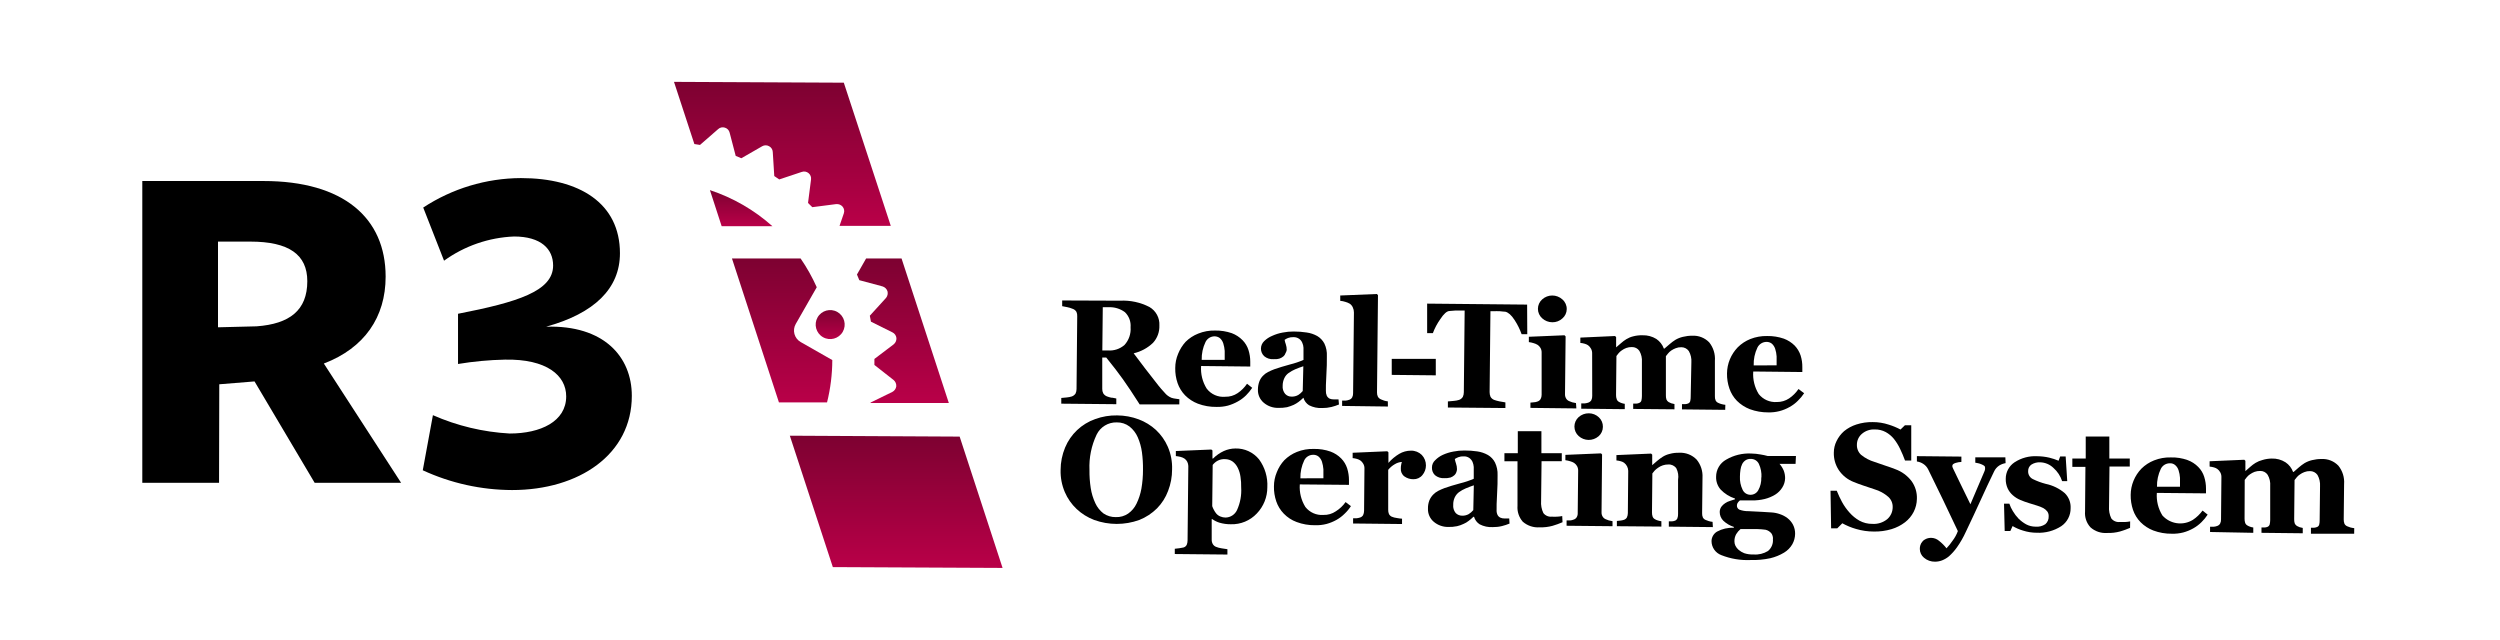
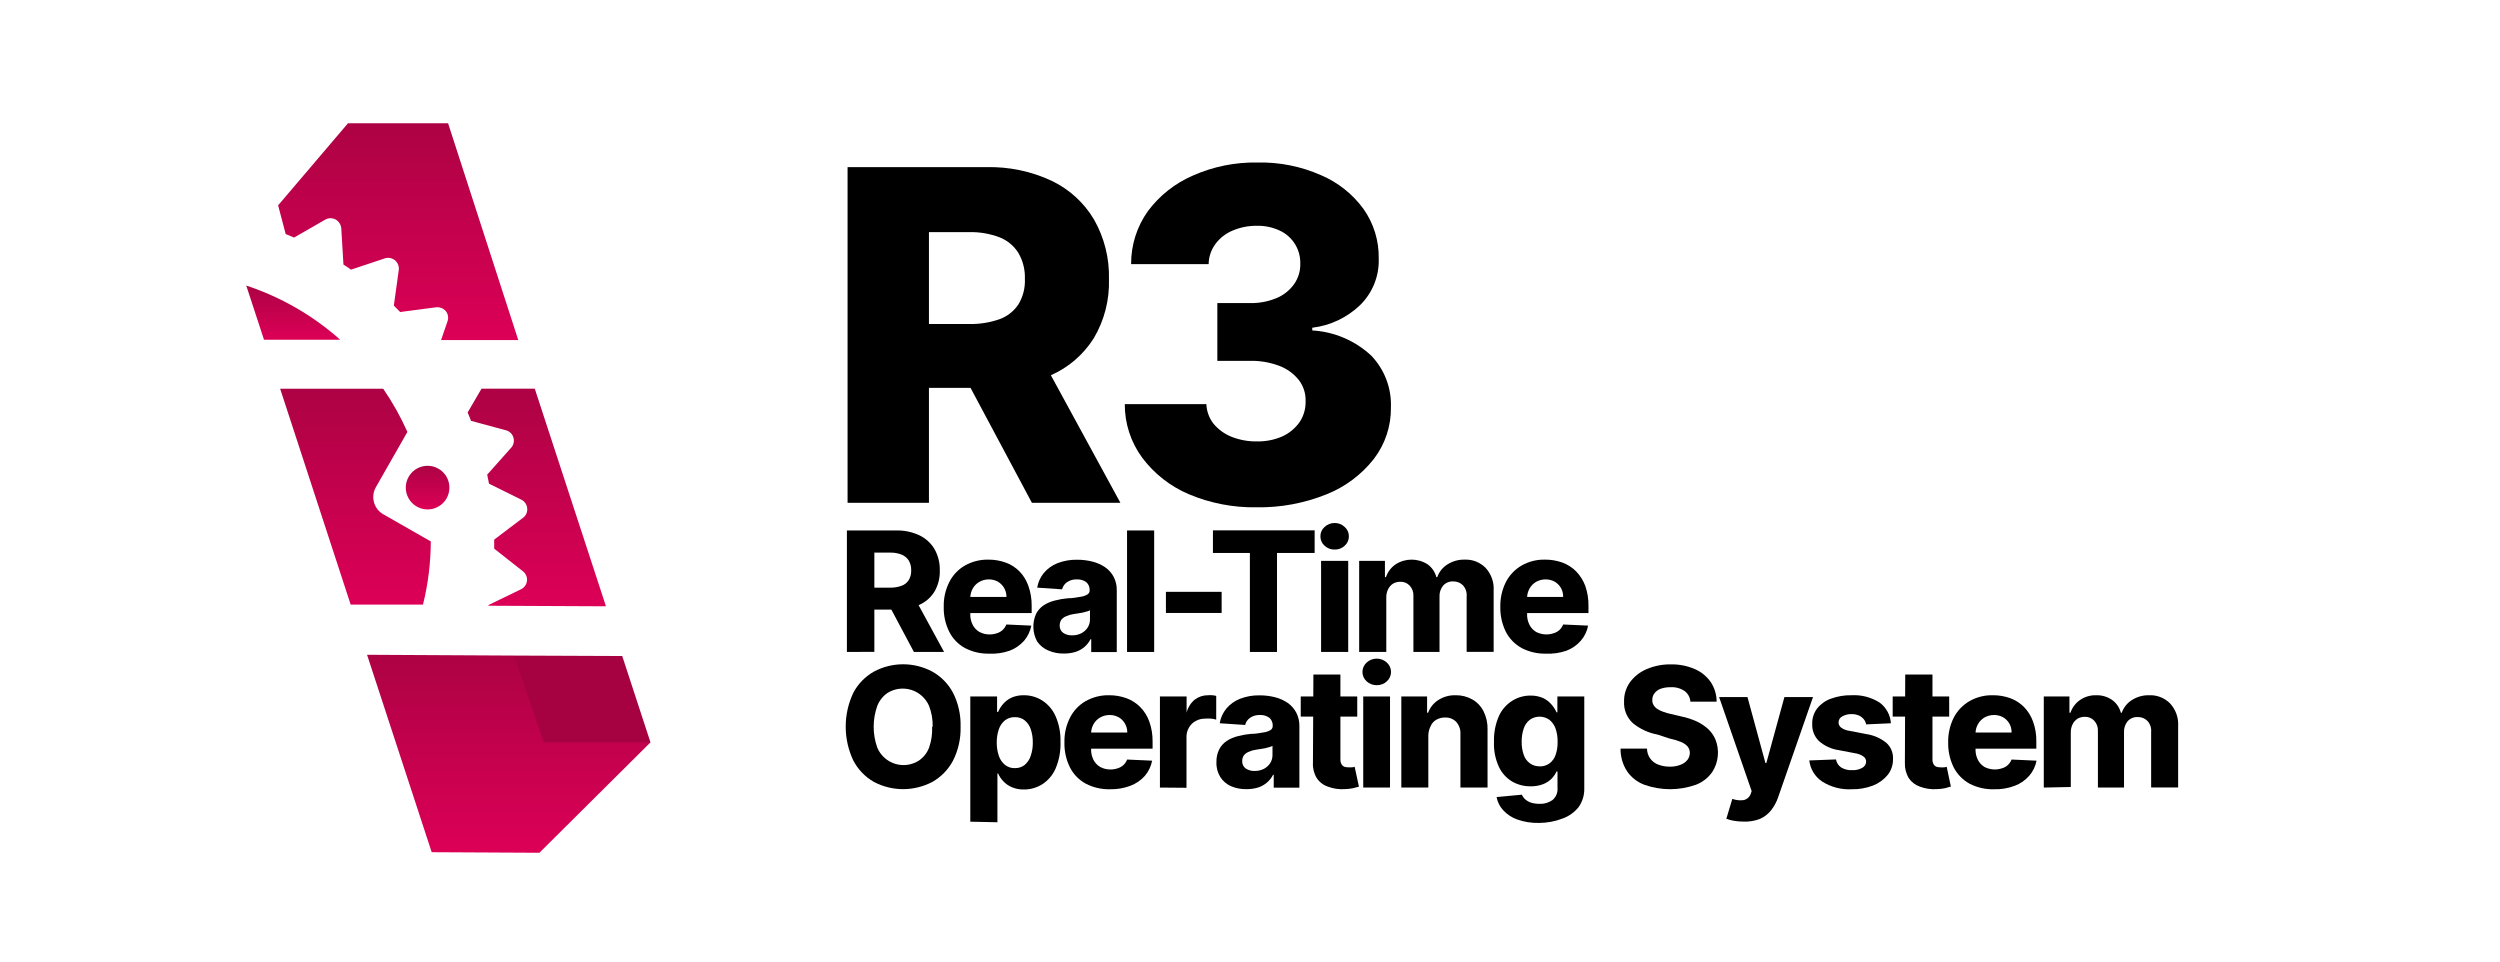
- <svg xmlns="http://www.w3.org/2000/svg" xmlns:xlink="http://www.w3.org/1999/xlink" viewBox="0 0 332.57 85.05">
+ <svg xmlns="http://www.w3.org/2000/svg" xmlns:xlink="http://www.w3.org/1999/xlink" viewBox="0 0 221.22 85.05">
  <defs>
-     <linearGradient id="a" x1="104.08" y1="30.09" x2="104.08" y2="10.86" gradientUnits="userSpaceOnUse">
-       <stop offset="0" stop-color="#b90048" />
-       <stop offset="1" stop-color="#7d0131" />
+     <linearGradient id="a" x1="13.47" y1="19.15" x2="13.47" gradientUnits="userSpaceOnUse">
+       <stop offset="0" stop-color="#dc0056" />
+       <stop offset="1" stop-color="#ad0244" />
    </linearGradient>
-     <linearGradient id="b" x1="98.54" y1="30.09" x2="98.54" y2="25.29" xlink:href="#a" />
-     <linearGradient id="c" x1="120.09" y1="53.64" x2="120.09" y2="34.41" xlink:href="#a" />
-     <linearGradient id="d" x1="104.04" y1="53.56" x2="104.04" y2="34.41" xlink:href="#a" />
-     <linearGradient id="e" x1="110.43" y1="45.11" x2="110.43" y2="41.25" xlink:href="#a" />
-     <linearGradient id="f" x1="119.22" y1="75.55" x2="119.22" y2="57.96" xlink:href="#a" />
+     <linearGradient id="b" x1="4.16" y1="19.15" x2="4.16" y2="14.36" xlink:href="#a" />
+     <linearGradient id="c" x1="25.7" y1="42.7" x2="25.7" y2="23.48" xlink:href="#a" />
+     <linearGradient id="d" x1="9.66" y1="42.62" x2="9.66" y2="23.48" xlink:href="#a" />
+     <linearGradient id="e" x1="16.05" y1="34.18" x2="16.05" y2="30.31" xlink:href="#a" />
+     <linearGradient id="f" x1="23.23" y1="64.55" x2="23.23" y2="47.03" xlink:href="#a" />
+     <symbol id="g" viewBox="0 0 35.77 64.55">
+       <path d="M2.82,7.26,3.49,9.8l.74.31L7,8.52a.94.94,0,0,1,.92,0,1,1,0,0,1,.49.78l.19,3.2c.22.14.45.29.67.45l3-1a.95.95,0,0,1,1.23,1l-.44,3.18.56.57,3.19-.42a1,1,0,0,1,.85.34.94.94,0,0,1,.15.9l-.57,1.66h6.83L17.86,0,9,0Z" style="fill:url(#a)" />
+       <path d="M1.57,19.15H8.31A23.65,23.65,0,0,0,0,14.36Z" style="fill:url(#b)" />
+       <path d="M19.59,25.59c.1.25.21.49.3.74l3.1.84a.91.91,0,0,1,.65.64.93.93,0,0,1-.19.89l-2.13,2.39c.06.27.11.53.16.8l2.87,1.42a.93.93,0,0,1,.51.75.91.91,0,0,1-.36.84l-2.56,1.94v.8l2.54,2a.94.94,0,0,1-.16,1.59l-2.89,1.4v.06l10.4.05L25.53,23.48H20.82Z" style="fill:url(#c)" />
+       <path d="M9.24,42.59l6.4,0A23.53,23.53,0,0,0,16.33,37l-4.2-2.4a1.76,1.76,0,0,1-.66-2.4l2.79-4.89a23.8,23.8,0,0,0-2.14-3.82H3Z" style="fill:url(#d)" />
+       <path d="M17,30.56a1.93,1.93,0,1,0,.72,2.64A1.93,1.93,0,0,0,17,30.56Z" style="fill:url(#e)" />
+       <polygon points="25.94 64.55 16.41 64.5 10.69 47.03 23.7 47.1 24.79 47.83 26.93 54.12 34.66 54.08 35.77 54.78 25.94 64.55" style="fill:url(#f)" />
+       <polygon points="35.77 54.78 26.32 54.78 23.7 47.1 33.27 47.14 35.77 54.78" style="fill:#a60241" />
+     </symbol>
  </defs>
-   <path d="M93.12,19.28l2.42-2.11a.9.9,0,0,1,.89-.19.91.91,0,0,1,.63.66l.81,3.1.75.31,2.78-1.6a.92.92,0,0,1,.91,0,.91.91,0,0,1,.49.77l.2,3.2.66.45,3-1a.92.92,0,0,1,.9.16.93.93,0,0,1,.33.85L107.49,27l.57.56,3.18-.41a1,1,0,0,1,.85.34.92.92,0,0,1,.16.9l-.57,1.66h6.82L112.25,11l-22.59-.11,2.71,8.27Z" style="fill:url(#a)" />
-   <path d="M96,30.09h6.75a23.61,23.61,0,0,0-8.31-4.8Z" style="fill:url(#b)" />
-   <path d="M114,36.52c.11.25.21.5.31.75l3.09.83a1,1,0,0,1,.66.64,1,1,0,0,1-.2.9L115.71,42l.15.79,2.87,1.43a.94.94,0,0,1,.52.75,1,1,0,0,1-.37.84l-2.56,1.94c0,.26,0,.53,0,.8l2.55,2a1,1,0,0,1,.36.85,1,1,0,0,1-.53.74l-2.89,1.41v.06l10.41,0-6.29-19.23h-4.71Z" style="fill:url(#c)" />
-   <path d="M103.62,53.53l6.4,0a23.58,23.58,0,0,0,.7-5.63l-4.21-2.4a1.76,1.76,0,0,1-.65-2.41l2.79-4.88a24,24,0,0,0-2.15-3.83H97.37Z" style="fill:url(#d)" />
-   <path d="M111.39,41.5a1.93,1.93,0,1,0,.72,2.64A1.93,1.93,0,0,0,111.39,41.5Z" style="fill:url(#e)" />
-   <polygon points="133.37 75.55 110.79 75.44 105.07 57.96 127.66 58.08 133.37 75.55" style="fill:url(#f)" />
-   <path d="M29.14,64.23H18.93V24.08H35.05C45.71,24.08,51.3,29,51.3,36.8c0,5.39-2.82,9.5-8.22,11.56L53.36,64.23H41.86l-8-13.49-4.69.38Zm5-20.82c4.37-.32,6.74-2.12,6.74-6,0-3.54-2.44-5.27-7.58-5.27H29V43.54Z" />
-   <path d="M84.05,52.66c0,7.78-7,12.53-15.93,12.53a28.57,28.57,0,0,1-11.88-2.63l1.35-7.33A29.37,29.37,0,0,0,67.8,57.67c4.11,0,7.52-1.6,7.52-4.94,0-2.77-2.57-5-8.16-4.89a43.82,43.82,0,0,0-6.23.58V41.74c7.9-1.54,12.65-3,12.65-6.42,0-2.19-1.6-3.86-5.2-3.86a17.09,17.09,0,0,0-9.31,3.22L56.3,27.61a23.88,23.88,0,0,1,13-3.92c7.78,0,13.17,3.34,13.17,10,0,4.69-3.4,8-9.83,9.77C80.33,43.22,84.05,47.46,84.05,52.66Z" />
-   <path d="M156.88,53.8l-5.27,0c-.89-1.4-1.64-2.52-2.23-3.35s-1.33-1.79-2.22-2.89h-.53l0,4.17a1.2,1.2,0,0,0,.13.59,1,1,0,0,0,.49.41,3.77,3.77,0,0,0,.57.17c.27,0,.49.09.68.11v.76l-7.32-.07v-.76l.74-.07a3.26,3.26,0,0,0,.66-.13,1,1,0,0,0,.5-.39,1.41,1.41,0,0,0,.13-.6l.09-9.68a1.26,1.26,0,0,0-.1-.58.92.92,0,0,0-.51-.41,3.62,3.62,0,0,0-.72-.22c-.28-.06-.5-.11-.67-.13v-.76L149,40a7.67,7.67,0,0,1,3.91.84,2.67,2.67,0,0,1,1.32,2.46,3.23,3.23,0,0,1-.85,2.31A5.54,5.54,0,0,1,150.81,47c.43.57.93,1.24,1.51,2l1.8,2.31q.3.38.81.93a2.24,2.24,0,0,0,.91.68,2.82,2.82,0,0,0,.56.12l.49.07ZM150.4,43.53a2.51,2.51,0,0,0-.75-2,3.37,3.37,0,0,0-2.19-.66h-.76l-.06,5.75h.74a3,3,0,0,0,2.21-.73A3.14,3.14,0,0,0,150.4,43.53Z" />
-   <path d="M166.58,51.59a6.5,6.5,0,0,1-.82,1,4.93,4.93,0,0,1-1.1.82,6,6,0,0,1-1.32.55,5.44,5.44,0,0,1-1.52.17,6.74,6.74,0,0,1-2.47-.43,4.83,4.83,0,0,1-1.7-1.11,4.41,4.41,0,0,1-1-1.63,5.8,5.8,0,0,1-.31-2,4.87,4.87,0,0,1,.38-1.89,5.32,5.32,0,0,1,1-1.6,4.94,4.94,0,0,1,1.67-1.09,5.61,5.61,0,0,1,2.25-.41,6.53,6.53,0,0,1,2.22.35,4,4,0,0,1,1.43.93,3.25,3.25,0,0,1,.79,1.31,5.1,5.1,0,0,1,.24,1.57v.63l-6.54-.07a5,5,0,0,0,.74,3A2.78,2.78,0,0,0,163,52.78a2.82,2.82,0,0,0,1.64-.48,4.65,4.65,0,0,0,1.25-1.25Zm-3.66-3.72c0-.38,0-.78,0-1.19a4.35,4.35,0,0,0-.19-1,1.57,1.57,0,0,0-.45-.7,1.2,1.2,0,0,0-.72-.24,1.35,1.35,0,0,0-1.19.75,5.17,5.17,0,0,0-.51,2.38Z" />
-   <path d="M178.12,53.81a7.32,7.32,0,0,1-1,.33,4.94,4.94,0,0,1-1.23.14,3.43,3.43,0,0,1-1.75-.37,1.77,1.77,0,0,1-.75-1h0a7.56,7.56,0,0,1-.65.56,3.86,3.86,0,0,1-.65.39,6.22,6.22,0,0,1-.88.31,5.31,5.31,0,0,1-1.18.09,2.88,2.88,0,0,1-1.91-.68,2.17,2.17,0,0,1-.78-1.77,3.06,3.06,0,0,1,.19-1.07A2.18,2.18,0,0,1,168,50a2.48,2.48,0,0,1,.68-.51,8.42,8.42,0,0,1,.84-.37c.58-.2,1.28-.42,2.1-.64a11.14,11.14,0,0,0,1.78-.6V46.9a5.43,5.43,0,0,0,0-.64,1.78,1.78,0,0,0-.16-.66,1.2,1.2,0,0,0-.42-.53,1.25,1.25,0,0,0-.76-.22,1.86,1.86,0,0,0-.71.11,1.94,1.94,0,0,0-.46.25,3.15,3.15,0,0,0,.16.59,2.31,2.31,0,0,1,.12.76A1.22,1.22,0,0,1,171,47a.85.85,0,0,1-.25.39,1.63,1.63,0,0,1-.51.3,2.34,2.34,0,0,1-.85.09,1.71,1.71,0,0,1-1.22-.4,1.38,1.38,0,0,1,0-2,3.32,3.32,0,0,1,1.06-.7,5.76,5.76,0,0,1,1.4-.44,7.14,7.14,0,0,1,1.47-.14,11.26,11.26,0,0,1,1.72.13,4,4,0,0,1,1.41.47,2.52,2.52,0,0,1,.95,1,3.45,3.45,0,0,1,.33,1.68c0,.73,0,1.59-.07,2.59s-.06,1.66-.06,2a1.56,1.56,0,0,0,.12.68.89.89,0,0,0,.4.39,1.47,1.47,0,0,0,.52.09l.64,0Zm-4.74-5.09c-.37.12-.73.26-1.09.41a4.57,4.57,0,0,0-.87.49,1.74,1.74,0,0,0-.57.69,2.33,2.33,0,0,0-.22,1,1.49,1.49,0,0,0,.34,1.1,1.12,1.12,0,0,0,.84.35,1.66,1.66,0,0,0,.88-.21,2.38,2.38,0,0,0,.61-.53Z" />
-   <path d="M184.63,54.08,178.54,54v-.71l.49,0a1.81,1.81,0,0,0,.43-.1.69.69,0,0,0,.42-.33,1.15,1.15,0,0,0,.12-.57l.11-10.72a1.57,1.57,0,0,0-.15-.68,1.18,1.18,0,0,0-.39-.48,2.25,2.25,0,0,0-.59-.25,2.91,2.91,0,0,0-.69-.14v-.71l4.88-.2.14.16-.13,12.93a1.22,1.22,0,0,0,.12.58.89.89,0,0,0,.41.35l.41.16a2.21,2.21,0,0,0,.5.1Z" />
-   <path d="M191,49.93l-5.86-.06,0-2.13,5.86,0Z" />
-   <path d="M203.17,44.46h-.75a9,9,0,0,0-.94-1.89c-.44-.68-.84-1-1.21-1.1-.21,0-.46-.05-.76-.07s-.57,0-.79,0h-.45l-.11,10.76a1.52,1.52,0,0,0,.12.62.94.94,0,0,0,.49.42,5.07,5.07,0,0,0,.69.19l.8.14v.75l-7.65-.07V53.4l.79-.07a3.09,3.09,0,0,0,.69-.13.94.94,0,0,0,.51-.41,1.46,1.46,0,0,0,.13-.62l.11-10.86h-.46c-.21,0-.48,0-.78,0l-.76.06c-.37,0-.79.4-1.23,1.07a8.11,8.11,0,0,0-1,1.88h-.76l0-3.93,13.3.13Z" />
-   <path d="M209.7,54.33l-6.11-.07v-.7l.5-.05a1.3,1.3,0,0,0,.42-.09.74.74,0,0,0,.43-.33,1.14,1.14,0,0,0,.14-.57l0-5.63a1.16,1.16,0,0,0-.15-.6,1.25,1.25,0,0,0-.38-.41,1.93,1.93,0,0,0-.53-.23,3.37,3.37,0,0,0-.64-.14V44.8l4.74-.2.15.15-.08,7.67a1.06,1.06,0,0,0,.14.58.85.85,0,0,0,.41.36,4.09,4.09,0,0,0,.42.16,3.86,3.86,0,0,0,.49.1Zm-1.28-13.21a1.64,1.64,0,0,1-.58,1.24,1.91,1.91,0,0,1-1.34.51,2,2,0,0,1-1.35-.53,1.68,1.68,0,0,1,0-2.51,2,2,0,0,1,2.69,0A1.67,1.67,0,0,1,208.42,41.12Z" />
-   <path d="M229.5,54.52l-5.75-.06v-.7l.44,0a1.07,1.07,0,0,0,.39-.09.46.46,0,0,0,.27-.32,2.38,2.38,0,0,0,.06-.59L225,48.2a2.64,2.64,0,0,0-.34-1.5,1.21,1.21,0,0,0-1-.51,1.88,1.88,0,0,0-.74.13,2.83,2.83,0,0,0-.6.31,2,2,0,0,0-.44.41l-.27.34,0,5.2a1.74,1.74,0,0,0,.07.56.73.73,0,0,0,.3.35l.35.16a2.58,2.58,0,0,0,.42.1v.7l-5.49-.05v-.71l.44,0a1,1,0,0,0,.38-.1.47.47,0,0,0,.27-.3,2.73,2.73,0,0,0,.07-.6l0-4.52a2.6,2.6,0,0,0-.34-1.5,1.16,1.16,0,0,0-1-.5,2,2,0,0,0-.74.12,2.46,2.46,0,0,0-.6.32,1.94,1.94,0,0,0-.44.4c-.11.13-.19.25-.27.35l-.05,5.19a1.49,1.49,0,0,0,.09.56.61.61,0,0,0,.3.35,1.61,1.61,0,0,0,.35.16,1.84,1.84,0,0,0,.42.1v.71l-5.79-.06v-.71l.49,0a2.2,2.2,0,0,0,.42-.09.79.79,0,0,0,.43-.33,1.22,1.22,0,0,0,.12-.58L211.8,47a1.22,1.22,0,0,0-.15-.61,1.38,1.38,0,0,0-.39-.46,1.63,1.63,0,0,0-.44-.2,2.58,2.58,0,0,0-.59-.11v-.71l4.62-.21.14.15v1.36h0l.65-.56a4.82,4.82,0,0,1,.71-.53,3.15,3.15,0,0,1,.92-.38,4.42,4.42,0,0,1,1.23-.14,3.29,3.29,0,0,1,1.84.49,2.65,2.65,0,0,1,1,1.28h.08l.7-.6a6,6,0,0,1,.75-.56,3.6,3.6,0,0,1,1-.4,5.06,5.06,0,0,1,1.26-.15,2.93,2.93,0,0,1,2.24.88,3.51,3.51,0,0,1,.76,2.46l0,4.7a1.23,1.23,0,0,0,.1.58.7.7,0,0,0,.38.33,2,2,0,0,0,.38.14,2.5,2.5,0,0,0,.53.1Z" />
-   <path d="M240,52.31a5.77,5.77,0,0,1-.83,1,4.75,4.75,0,0,1-1.1.83,5.42,5.42,0,0,1-2.84.72,6.94,6.94,0,0,1-2.46-.43,5,5,0,0,1-1.71-1.11,4.34,4.34,0,0,1-1-1.63,5.84,5.84,0,0,1-.32-2,5.06,5.06,0,0,1,.38-1.89,5.16,5.16,0,0,1,1.05-1.6,5,5,0,0,1,1.67-1.1,5.77,5.77,0,0,1,2.24-.4,6.49,6.49,0,0,1,2.22.35,4.05,4.05,0,0,1,1.44.92,3.51,3.51,0,0,1,.79,1.31,4.92,4.92,0,0,1,.23,1.58v.63l-6.53-.07a5,5,0,0,0,.73,3,2.83,2.83,0,0,0,2.42,1.06A2.87,2.87,0,0,0,238,53a4.64,4.64,0,0,0,1.25-1.25Zm-3.66-3.71c0-.39,0-.78,0-1.19a4,4,0,0,0-.19-1,1.58,1.58,0,0,0-.44-.69,1.13,1.13,0,0,0-.72-.24,1.36,1.36,0,0,0-1.2.75,5.06,5.06,0,0,0-.5,2.38Z" />
-   <path d="M153.77,57.19a6.79,6.79,0,0,1,1.59,2.26,7,7,0,0,1,.56,3,7.8,7.8,0,0,1-.53,2.85,6.56,6.56,0,0,1-1.47,2.32,7,7,0,0,1-2.36,1.55,8.82,8.82,0,0,1-6,0,7.06,7.06,0,0,1-2.34-1.46,6.7,6.7,0,0,1-1.57-2.25,7,7,0,0,1-.56-2.93,7.82,7.82,0,0,1,.6-3,6.76,6.76,0,0,1,4-3.78,8.07,8.07,0,0,1,2.92-.49,8.32,8.32,0,0,1,2.88.53A7.09,7.09,0,0,1,153.77,57.19ZM151.19,67a7.75,7.75,0,0,0,.65-2,14.57,14.57,0,0,0,.21-2.52,16.07,16.07,0,0,0-.14-2.32,7.46,7.46,0,0,0-.56-2,3.73,3.73,0,0,0-1.09-1.42,2.71,2.71,0,0,0-1.7-.55,2.89,2.89,0,0,0-2.68,1.63,9.93,9.93,0,0,0-.95,4.69,14.49,14.49,0,0,0,.17,2.43,7.35,7.35,0,0,0,.61,2,3.63,3.63,0,0,0,1.08,1.36,2.82,2.82,0,0,0,1.64.49,2.74,2.74,0,0,0,1.65-.47A3.41,3.41,0,0,0,151.19,67Z" />
-   <path d="M168.59,64.82a5,5,0,0,1-1.4,3.49,4.54,4.54,0,0,1-3.46,1.43,5.12,5.12,0,0,1-1.51-.21,3.37,3.37,0,0,1-.95-.47h-.08l0,2.72a1.15,1.15,0,0,0,.14.59.89.89,0,0,0,.42.37,3.3,3.3,0,0,0,.74.2c.32.06.58.1.79.12v.71l-7-.07V73l.61-.07a4.35,4.35,0,0,0,.55-.1.68.68,0,0,0,.43-.36,1.55,1.55,0,0,0,.11-.59l.1-9.89a1.4,1.4,0,0,0-.14-.56,1.11,1.11,0,0,0-.38-.43,1.74,1.74,0,0,0-.51-.22,4.62,4.62,0,0,0-.63-.11V60l4.72-.2.15.12,0,1.08.08,0a4.93,4.93,0,0,1,1.43-1,3.77,3.77,0,0,1,1.54-.34,3.92,3.92,0,0,1,3.15,1.45A5.75,5.75,0,0,1,168.59,64.82Zm-3.48,0a7.8,7.8,0,0,0-.09-1.39,3.86,3.86,0,0,0-.36-1.19,2.27,2.27,0,0,0-.68-.84,1.74,1.74,0,0,0-1-.32,1.84,1.84,0,0,0-1,.21,2.1,2.1,0,0,0-.66.56l-.06,5.48a2.73,2.73,0,0,0,.22.5,2.6,2.6,0,0,0,.32.49,1.39,1.39,0,0,0,.55.39,1.82,1.82,0,0,0,.67.14,1.72,1.72,0,0,0,1.54-1A6.29,6.29,0,0,0,165.11,64.83Z" />
-   <path d="M179.71,67.33a5.36,5.36,0,0,1-.83,1,5,5,0,0,1-1.09.83,5.92,5.92,0,0,1-1.32.54,5.44,5.44,0,0,1-1.52.17,6.74,6.74,0,0,1-2.47-.43,4.57,4.57,0,0,1-1.7-1.11,4.33,4.33,0,0,1-1-1.63,5.8,5.8,0,0,1-.31-2,4.86,4.86,0,0,1,.38-1.88,5,5,0,0,1,1-1.6,5,5,0,0,1,1.67-1.1,5.6,5.6,0,0,1,2.25-.4,6.3,6.3,0,0,1,2.22.35,3.88,3.88,0,0,1,1.43.92,3.32,3.32,0,0,1,.79,1.31,5.15,5.15,0,0,1,.24,1.57v.63l-6.54-.06a5,5,0,0,0,.74,3,2.78,2.78,0,0,0,2.41,1.06,2.75,2.75,0,0,0,1.64-.48A4.51,4.51,0,0,0,179,66.79Zm-3.66-3.71c0-.39,0-.79,0-1.19a4.45,4.45,0,0,0-.19-1,1.54,1.54,0,0,0-.45-.69,1.08,1.08,0,0,0-.72-.24,1.32,1.32,0,0,0-1.19.74,5.21,5.21,0,0,0-.51,2.39Z" />
-   <path d="M189.69,61.92a2,2,0,0,1-.47,1.28,1.49,1.49,0,0,1-1.2.55,2,2,0,0,1-1.19-.37,1.19,1.19,0,0,1-.48-1.06,2.27,2.27,0,0,1,.05-.52c0-.13.07-.24.09-.35a2.06,2.06,0,0,0-.94.3,3.11,3.11,0,0,0-.88.75l0,5.31a1.35,1.35,0,0,0,.1.57.81.81,0,0,0,.36.35,2.55,2.55,0,0,0,.69.18,5.42,5.42,0,0,0,.69.09v.71L180,69.64v-.7l.48,0a2.15,2.15,0,0,0,.43-.09.71.71,0,0,0,.42-.32,1.34,1.34,0,0,0,.13-.58l.05-5.63a1.14,1.14,0,0,0-.16-.63,1.28,1.28,0,0,0-.39-.44,1.65,1.65,0,0,0-.44-.2,3.15,3.15,0,0,0-.58-.11v-.71l4.61-.2.15.14,0,1.41h0a5.82,5.82,0,0,1,1.43-1.2,3.07,3.07,0,0,1,1.57-.43,2,2,0,0,1,1.44.57A2,2,0,0,1,189.69,61.92Z" />
-   <path d="M200.81,69.65a7.05,7.05,0,0,1-1,.33,4.8,4.8,0,0,1-1.22.14,3.38,3.38,0,0,1-1.75-.37,1.77,1.77,0,0,1-.75-1H196a5.09,5.09,0,0,1-.64.55,2.73,2.73,0,0,1-.66.39,4,4,0,0,1-.88.31,5.12,5.12,0,0,1-1.17.1,2.93,2.93,0,0,1-1.91-.68,2.17,2.17,0,0,1-.78-1.77,2.82,2.82,0,0,1,.18-1.07,2.49,2.49,0,0,1,.5-.77,2.58,2.58,0,0,1,.68-.51,8.16,8.16,0,0,1,.84-.37c.59-.21,1.29-.42,2.1-.64a11,11,0,0,0,1.79-.6v-.93c0-.16,0-.37,0-.64a2.13,2.13,0,0,0-.16-.67,1.31,1.31,0,0,0-.42-.52,1.2,1.2,0,0,0-.76-.22,1.66,1.66,0,0,0-.71.11,2.53,2.53,0,0,0-.47.24,3.94,3.94,0,0,0,.16.6,2.34,2.34,0,0,1,.13.76,1.22,1.22,0,0,1-.09.41.9.9,0,0,1-.26.39,1.59,1.59,0,0,1-.5.3,2.63,2.63,0,0,1-.85.09,1.75,1.75,0,0,1-1.23-.4,1.33,1.33,0,0,1-.4-1,1.31,1.31,0,0,1,.44-1,3.39,3.39,0,0,1,1-.7,6,6,0,0,1,1.41-.44,7.14,7.14,0,0,1,1.47-.14,11.32,11.32,0,0,1,1.72.12,4.06,4.06,0,0,1,1.41.48,2.43,2.43,0,0,1,.94,1,3.56,3.56,0,0,1,.34,1.68c0,.73,0,1.59-.07,2.59s-.06,1.66-.06,2a1.38,1.38,0,0,0,.12.69.78.78,0,0,0,.4.38,1.23,1.23,0,0,0,.51.1l.65,0Zm-4.75-5.09c-.36.12-.72.26-1.08.41a4.68,4.68,0,0,0-.88.49,1.92,1.92,0,0,0-.57.69,2.19,2.19,0,0,0-.21,1,1.49,1.49,0,0,0,.33,1.1,1.19,1.19,0,0,0,.85.35,1.66,1.66,0,0,0,.88-.21,2.56,2.56,0,0,0,.61-.53Z" />
-   <path d="M207.86,69.47a11.5,11.5,0,0,1-1.33.48,5.8,5.8,0,0,1-1.72.2,3.08,3.08,0,0,1-2.24-.75,2.87,2.87,0,0,1-.7-2.11l0-5.93-1.74,0V60.29l1.78,0,0-2.93,3.14,0,0,2.93,2.71,0v1.06l-2.69,0-.06,5.29a3.17,3.17,0,0,0,.3,1.61,1.25,1.25,0,0,0,1.13.48,5.1,5.1,0,0,0,.73,0,4.3,4.3,0,0,0,.65-.08Z" />
-   <path d="M214.51,70l-6.11-.06v-.71l.5,0a1.45,1.45,0,0,0,.41-.1.73.73,0,0,0,.44-.33,1,1,0,0,0,.13-.57l.06-5.63a1.21,1.21,0,0,0-.15-.6,1.25,1.25,0,0,0-.38-.41,1.93,1.93,0,0,0-.53-.23,3.55,3.55,0,0,0-.64-.14v-.71l4.74-.2.14.15-.07,7.68a1,1,0,0,0,.14.57.85.85,0,0,0,.41.36,4.09,4.09,0,0,0,.42.16,3.86,3.86,0,0,0,.49.1Zm-1.28-13.21a1.66,1.66,0,0,1-.58,1.25A2,2,0,0,1,210,58a1.69,1.69,0,0,1,0-2.51,2,2,0,0,1,1.36-.51,1.94,1.94,0,0,1,1.34.54A1.67,1.67,0,0,1,213.23,56.78Z" />
-   <path d="M227.86,70.12,222,70.06v-.71l.45,0a1.41,1.41,0,0,0,.39-.09.6.6,0,0,0,.3-.31,1.51,1.51,0,0,0,.09-.6l0-4.52A2.47,2.47,0,0,0,223,62.3a1.2,1.2,0,0,0-1.06-.51,2.19,2.19,0,0,0-.73.11,2.35,2.35,0,0,0-.65.33,2.67,2.67,0,0,0-.46.39c-.11.14-.21.25-.29.36l-.05,5.19a1.55,1.55,0,0,0,.09.57.66.66,0,0,0,.32.34,1.5,1.5,0,0,0,.38.16,2.72,2.72,0,0,0,.46.1v.71L215.09,70v-.7l.49-.05a2.2,2.2,0,0,0,.42-.09.71.71,0,0,0,.42-.32,1.38,1.38,0,0,0,.13-.58l.05-5.63a1.4,1.4,0,0,0-.55-1.07,1.39,1.39,0,0,0-.44-.2,3.15,3.15,0,0,0-.58-.11v-.71l4.61-.2.15.14,0,1.4h0l.66-.57a6.76,6.76,0,0,1,.73-.54,3.06,3.06,0,0,1,.94-.39,4.18,4.18,0,0,1,1.24-.15,3,3,0,0,1,2.35.92,3.45,3.45,0,0,1,.77,2.38l-.05,4.74a1.29,1.29,0,0,0,.1.57.73.73,0,0,0,.4.34,3.14,3.14,0,0,0,.38.14,2.43,2.43,0,0,0,.51.1Z" />
-   <path d="M238.86,61.71l-2.13,0a3.35,3.35,0,0,1,.56.9,2.8,2.8,0,0,1,.18,1,2.38,2.38,0,0,1-.38,1.25,2.91,2.91,0,0,1-.94.94,5,5,0,0,1-1.39.58,6.77,6.77,0,0,1-1.72.19h-1.58a1.13,1.13,0,0,0-.26.27.59.59,0,0,0-.14.37.58.58,0,0,0,.33.59,3.3,3.3,0,0,0,1.22.2l1.78.09,1.29.08a4,4,0,0,1,1.11.23,3.35,3.35,0,0,1,1,.53,2.69,2.69,0,0,1,.73.87,2.55,2.55,0,0,1,.28,1.22,2.91,2.91,0,0,1-.37,1.38,3.12,3.12,0,0,1-1.09,1.11,6.44,6.44,0,0,1-1.84.75,11.19,11.19,0,0,1-2.65.24,9.4,9.4,0,0,1-3.86-.65,2,2,0,0,1-1.31-1.88,1.5,1.5,0,0,1,.73-1.25,4.24,4.24,0,0,1,2.23-.51v-.12a3.65,3.65,0,0,1-1.38-.81,1.63,1.63,0,0,1-.49-1.17,1.28,1.28,0,0,1,.21-.69,2,2,0,0,1,.51-.48,2.24,2.24,0,0,1,.66-.31l.65-.21v-.1a4.62,4.62,0,0,1-1.91-1.2,2.45,2.45,0,0,1-.6-1.71,2.59,2.59,0,0,1,1.33-2.26,6,6,0,0,1,3.33-.82,7.49,7.49,0,0,1,1.27.13,9.13,9.13,0,0,1,.93.2l3.76,0Zm-3,9.95a1.37,1.37,0,0,0-.18-.66,1.41,1.41,0,0,0-.81-.53,10.06,10.06,0,0,0-1.15-.09c-.53,0-1.26,0-2.18,0a2.72,2.72,0,0,0-.58.68,1.88,1.88,0,0,0-.23,1,1.29,1.29,0,0,0,.13.54,1.72,1.72,0,0,0,.42.54,2.58,2.58,0,0,0,.75.45,3.52,3.52,0,0,0,1.25.17,3.18,3.18,0,0,0,1.91-.46A1.82,1.82,0,0,0,235.84,71.66Zm-1.54-8.15a3.71,3.71,0,0,0-.34-1.8,1.16,1.16,0,0,0-1.1-.66,1.12,1.12,0,0,0-.66.17,1.34,1.34,0,0,0-.46.51,2.48,2.48,0,0,0-.23.77,6.56,6.56,0,0,0-.07.9,3.6,3.6,0,0,0,.35,1.74,1.14,1.14,0,0,0,1,.68,1.17,1.17,0,0,0,1.08-.59A3.2,3.2,0,0,0,234.3,63.51Z" />
-   <path d="M249.26,70.71a8.32,8.32,0,0,1-2.34-.34,8.65,8.65,0,0,1-1.84-.76l-.67.67h-.82l-.08-5h.83a14,14,0,0,0,.7,1.5,7.38,7.38,0,0,0,1,1.41,5.09,5.09,0,0,0,1.31,1.07,3.47,3.47,0,0,0,1.71.43,2.85,2.85,0,0,0,2-.63,2.11,2.11,0,0,0,.72-1.61,1.77,1.77,0,0,0-.59-1.36,4.84,4.84,0,0,0-1.83-1l-1.49-.5c-.45-.15-.88-.31-1.27-.47a4.24,4.24,0,0,1-2-1.6,4,4,0,0,1-.65-2.3,3.45,3.45,0,0,1,.36-1.54,4.16,4.16,0,0,1,1-1.32,5,5,0,0,1,1.64-.89,6.63,6.63,0,0,1,2.17-.32,6.8,6.8,0,0,1,2.14.34,8.74,8.74,0,0,1,1.56.65l.59-.57h.84l0,4.69h-.83q-.28-.77-.66-1.56a7,7,0,0,0-.82-1.32,3.71,3.71,0,0,0-1.08-.9,2.91,2.91,0,0,0-1.45-.35,2.43,2.43,0,0,0-1.71.57,1.89,1.89,0,0,0-.68,1.46,1.74,1.74,0,0,0,.56,1.35,5.17,5.17,0,0,0,1.79.94l1.45.5c.5.16.94.32,1.32.47A4.73,4.73,0,0,1,254.29,64a3.78,3.78,0,0,1,.71,2.38,3.94,3.94,0,0,1-.43,1.72,4.12,4.12,0,0,1-1.14,1.37,5.67,5.67,0,0,1-1.8.92A7.74,7.74,0,0,1,249.26,70.71Z" />
-   <path d="M266.8,61.61a2.33,2.33,0,0,0-.85.32,1.92,1.92,0,0,0-.69.81c-.57,1.17-1.15,2.41-1.75,3.73s-1.27,2.75-2,4.28a12.6,12.6,0,0,1-1.18,2.06A7.15,7.15,0,0,1,259.27,74a3.38,3.38,0,0,1-.93.55,2.67,2.67,0,0,1-.92.17,2.19,2.19,0,0,1-1.48-.53,1.52,1.52,0,0,1-.55-1.16,1.59,1.59,0,0,1,.07-.5,1.31,1.31,0,0,1,.27-.48,1.16,1.16,0,0,1,.48-.36,1.7,1.7,0,0,1,.73-.14,1.64,1.64,0,0,1,1,.39,5.68,5.68,0,0,1,1,1,7.62,7.62,0,0,0,.8-1,4.85,4.85,0,0,0,.71-1.29c-.76-1.62-1.42-3-2-4.21l-1.95-4a1.85,1.85,0,0,0-.65-.73,2.05,2.05,0,0,0-.85-.32v-.71l5.92.06v.71a2.88,2.88,0,0,0-.76.13c-.29.09-.43.21-.44.35a.55.55,0,0,0,0,.17,1.49,1.49,0,0,0,.11.26c.21.46.52,1.09.91,1.89s.85,1.75,1.38,2.83l1-2.35c.29-.66.56-1.3.83-1.94a1.33,1.33,0,0,0,.12-.38c0-.09,0-.15,0-.19A.39.39,0,0,0,264,62a1.4,1.4,0,0,0-.4-.23,2.24,2.24,0,0,0-.46-.15,2.32,2.32,0,0,0-.37-.07v-.71l4,0Z" />
-   <path d="M270.94,70.87a6,6,0,0,1-1.83-.29,6.13,6.13,0,0,1-1.38-.6l-.3.66h-.75L266.59,67h.71a4.51,4.51,0,0,0,.47,1,5.41,5.41,0,0,0,.76,1,4.68,4.68,0,0,0,1,.75,2.65,2.65,0,0,0,1.24.31,2,2,0,0,0,1.32-.33,1.3,1.3,0,0,0,.44-1.06,1,1,0,0,0-.19-.64,1.78,1.78,0,0,0-.52-.44,5.13,5.13,0,0,0-.83-.33l-1.1-.34a11.72,11.72,0,0,1-1.13-.41,3.59,3.59,0,0,1-1-.63,2.75,2.75,0,0,1-.69-.92,2.89,2.89,0,0,1-.25-1.26,2.62,2.62,0,0,1,1.17-2.2,5,5,0,0,1,3-.81,7.35,7.35,0,0,1,1.62.19,8.17,8.17,0,0,1,1.24.41l.21-.57h.73L275,64h-.68a4,4,0,0,0-1.15-1.75,2.64,2.64,0,0,0-1.76-.75,2,2,0,0,0-1.17.3,1,1,0,0,0-.44.86,1.12,1.12,0,0,0,.62,1.07,9,9,0,0,0,1.73.64,5.69,5.69,0,0,1,2.52,1.23,2.6,2.6,0,0,1,.78,2A2.84,2.84,0,0,1,274.2,70,5.53,5.53,0,0,1,270.94,70.87Z" />
-   <path d="M283.36,70.22a11.5,11.5,0,0,1-1.33.48,5.8,5.8,0,0,1-1.72.2,3,3,0,0,1-2.23-.76,2.79,2.79,0,0,1-.71-2.1l.05-5.93-1.74,0V61h1.78l0-2.93,3.14,0,0,2.93,2.72,0v1.06l-2.7,0-.06,5.29a3.2,3.2,0,0,0,.3,1.61,1.25,1.25,0,0,0,1.13.48l.73,0a4.12,4.12,0,0,0,.65-.08Z" />
-   <path d="M293.68,68.46a5.62,5.62,0,0,1-.82,1,5,5,0,0,1-1.1.83,5.74,5.74,0,0,1-1.32.54,5.44,5.44,0,0,1-1.52.17,6.78,6.78,0,0,1-2.47-.43,4.83,4.83,0,0,1-1.7-1.11,4.33,4.33,0,0,1-1-1.63,6,6,0,0,1-.31-2,5,5,0,0,1,.38-1.88,5.09,5.09,0,0,1,1.05-1.61,5,5,0,0,1,1.67-1.09,5.56,5.56,0,0,1,2.24-.4,6.08,6.08,0,0,1,2.22.35,3.8,3.8,0,0,1,1.43.92,3.2,3.2,0,0,1,.79,1.31,5.15,5.15,0,0,1,.24,1.57v.63l-6.54-.06a5,5,0,0,0,.74,3,3.19,3.19,0,0,0,4.06.58A5,5,0,0,0,293,67.92ZM290,64.75c0-.39,0-.79,0-1.19a4,4,0,0,0-.19-1,1.48,1.48,0,0,0-.45-.69,1,1,0,0,0-.71-.24,1.33,1.33,0,0,0-1.2.74,5.2,5.2,0,0,0-.51,2.38Z" />
-   <path d="M313.17,71l-5.75,0V70.2l.44,0a1.3,1.3,0,0,0,.39-.1.46.46,0,0,0,.27-.32,2.29,2.29,0,0,0,.06-.58l.05-4.52a2.69,2.69,0,0,0-.34-1.5,1.21,1.21,0,0,0-1-.51,1.88,1.88,0,0,0-.74.13,2.46,2.46,0,0,0-.6.32,1.74,1.74,0,0,0-.44.4l-.27.34-.05,5.2a1.74,1.74,0,0,0,.07.56.73.73,0,0,0,.3.35l.35.16a2.58,2.58,0,0,0,.42.1v.71l-5.49-.06v-.71l.44,0a1.24,1.24,0,0,0,.38-.09.52.52,0,0,0,.27-.31,2.58,2.58,0,0,0,.07-.6l0-4.51a2.56,2.56,0,0,0-.34-1.5,1.15,1.15,0,0,0-1-.51,2.13,2.13,0,0,0-.74.12,2.86,2.86,0,0,0-.6.32,1.94,1.94,0,0,0-.44.4l-.27.35L298.59,69a1.75,1.75,0,0,0,.08.56.66.66,0,0,0,.31.35,1.61,1.61,0,0,0,.35.16,1.84,1.84,0,0,0,.42.1v.71L294,70.77v-.7l.49,0a1.63,1.63,0,0,0,.42-.09.71.71,0,0,0,.43-.33,1.15,1.15,0,0,0,.12-.57l.05-5.63a1.22,1.22,0,0,0-.15-.61,1.3,1.3,0,0,0-.4-.46,1.43,1.43,0,0,0-.43-.2,3.26,3.26,0,0,0-.59-.11v-.71l4.61-.2.15.14v1.37h0l.65-.57a4.82,4.82,0,0,1,.71-.53,3.44,3.44,0,0,1,.92-.38A4.42,4.42,0,0,1,302.2,61a3.22,3.22,0,0,1,1.84.5,2.6,2.6,0,0,1,1,1.28h.08c.19-.17.42-.38.7-.61a6,6,0,0,1,.75-.56,3.6,3.6,0,0,1,1-.4,5.06,5.06,0,0,1,1.26-.15,2.9,2.9,0,0,1,2.24.89,3.48,3.48,0,0,1,.76,2.45l-.05,4.7a1.55,1.55,0,0,0,.1.58.74.74,0,0,0,.39.34l.38.14a3.34,3.34,0,0,0,.53.1Z" />
+   <path d="M75,44.49V14.79H87.29A12.89,12.89,0,0,1,93.06,16a8.72,8.72,0,0,1,3.75,3.43,10.13,10.13,0,0,1,1.32,5.27,9.68,9.68,0,0,1-1.35,5.24A8.56,8.56,0,0,1,93,33.2a14.12,14.12,0,0,1-5.88,1.12H79.32V28.67h6.42a7.64,7.64,0,0,0,2.72-.43,3.38,3.38,0,0,0,1.66-1.31,4,4,0,0,0,.57-2.25,4.25,4.25,0,0,0-.57-2.29A3.44,3.44,0,0,0,88.45,21a7.17,7.17,0,0,0-2.71-.46H82.2V44.49ZM91.74,30.91l7.4,13.58H91.31L84.06,30.91Z" />
+   <path d="M111.19,44.89a14.78,14.78,0,0,1-6-1.16,10.08,10.08,0,0,1-4.12-3.23,7.93,7.93,0,0,1-1.54-4.74h7.22a3,3,0,0,0,.62,1.72,4,4,0,0,0,1.58,1.16,5.87,5.87,0,0,0,2.28.42,5.4,5.4,0,0,0,2.26-.45A3.83,3.83,0,0,0,115,37.35a3.18,3.18,0,0,0,.53-1.85,2.91,2.91,0,0,0-.59-1.86,4,4,0,0,0-1.72-1.26,6.94,6.94,0,0,0-2.62-.45h-2.88V26.82h2.88a5.84,5.84,0,0,0,2.33-.43,3.61,3.61,0,0,0,1.57-1.23,3,3,0,0,0,.56-1.82,3.13,3.13,0,0,0-1.83-2.94,4.48,4.48,0,0,0-2-.42,5.32,5.32,0,0,0-2.15.42,3.61,3.61,0,0,0-1.53,1.19,3.07,3.07,0,0,0-.6,1.78h-6.86a8,8,0,0,1,1.48-4.68,9.81,9.81,0,0,1,4-3.16,13.48,13.48,0,0,1,5.71-1.15,13.16,13.16,0,0,1,5.61,1.12,9,9,0,0,1,3.77,3A7.35,7.35,0,0,1,122,22.88,5.49,5.49,0,0,1,120.35,27a7.37,7.37,0,0,1-4.23,2v.24a8.36,8.36,0,0,1,5.22,2.23,6.28,6.28,0,0,1,1.74,4.57,7.34,7.34,0,0,1-1.51,4.57,10.05,10.05,0,0,1-4.21,3.14A15.86,15.86,0,0,1,111.19,44.89Z" />
+   <path d="M74.94,57.69V46.94h4.34a4.57,4.57,0,0,1,2.08.43A3.14,3.14,0,0,1,82.7,48.6a3.66,3.66,0,0,1,.46,1.88,3.49,3.49,0,0,1-.47,1.87,3,3,0,0,1-1.36,1.18,5.07,5.07,0,0,1-2.12.41H76.39V52h2.4a2.77,2.77,0,0,0,1-.17,1.24,1.24,0,0,0,.63-.51,1.57,1.57,0,0,0,.21-.85,1.64,1.64,0,0,0-.21-.86,1.32,1.32,0,0,0-.63-.53,2.6,2.6,0,0,0-1-.18H77.37v8.78Zm5.93-4.9,2.67,4.9H80.87l-2.61-4.9Z" />
+   <path d="M87.53,57.84a4.41,4.41,0,0,1-2.15-.5A3.36,3.36,0,0,1,84,55.91a4.69,4.69,0,0,1-.49-2.22A4.58,4.58,0,0,1,84,51.51a3.51,3.51,0,0,1,1.37-1.46,4.06,4.06,0,0,1,2.09-.53,4.47,4.47,0,0,1,1.53.26,3.27,3.27,0,0,1,1.22.78A3.46,3.46,0,0,1,91,51.85a5.05,5.05,0,0,1,.29,1.77v.63H84.39V52.82h4.67a1.54,1.54,0,0,0-.76-1.35,1.61,1.61,0,0,0-.8-.2,1.64,1.64,0,0,0-.84.22,1.54,1.54,0,0,0-.58.58,1.68,1.68,0,0,0-.22.8v1.42a2,2,0,0,0,.21,1,1.52,1.52,0,0,0,.6.63,1.84,1.84,0,0,0,.9.22,2,2,0,0,0,.66-.11,1.32,1.32,0,0,0,.5-.29,1.39,1.39,0,0,0,.32-.48l2.21.1a2.94,2.94,0,0,1-.64,1.34,3.29,3.29,0,0,1-1.28.88A4.8,4.8,0,0,1,87.53,57.84Z" />
+   <path d="M94.15,57.83a3.32,3.32,0,0,1-1.37-.26,2.25,2.25,0,0,1-1-.8,2.75,2.75,0,0,1-.1-2.45,2,2,0,0,1,.66-.75,3.23,3.23,0,0,1,1-.43,6.72,6.72,0,0,1,1.15-.2c.46,0,.84-.09,1.12-.13a1.58,1.58,0,0,0,.62-.21.41.41,0,0,0,.19-.38v0a.88.88,0,0,0-.29-.7,1.3,1.3,0,0,0-.83-.25,1.44,1.44,0,0,0-.89.25,1.11,1.11,0,0,0-.43.63L91.78,52a2.72,2.72,0,0,1,.58-1.29,3,3,0,0,1,1.2-.87,4.55,4.55,0,0,1,1.77-.31,5.39,5.39,0,0,1,1.36.17,3.52,3.52,0,0,1,1.11.5,2.44,2.44,0,0,1,.75.85,2.49,2.49,0,0,1,.27,1.19v5.46H96.56V56.56H96.5a2.23,2.23,0,0,1-.53.68,2.29,2.29,0,0,1-.78.44A3.35,3.35,0,0,1,94.15,57.83Zm.72-1.61a1.79,1.79,0,0,0,.81-.18,1.5,1.5,0,0,0,.56-.5,1.3,1.3,0,0,0,.21-.73V54a1.09,1.09,0,0,1-.28.11,3.29,3.29,0,0,1-.37.1l-.42.07-.39.06a2.27,2.27,0,0,0-.65.19,1,1,0,0,0-.43.32.89.89,0,0,0-.14.5.75.75,0,0,0,.31.65A1.3,1.3,0,0,0,94.87,56.22Z" />
+   <path d="M102.13,46.94V57.69h-2.4V46.94Z" />
+   <path d="M108.1,52.37v1.87h-4.93V52.37Z" />
+   <path d="M107.33,48.93v-2h9v2H113v8.76h-2.4V48.93Z" />
+   <path d="M118.11,48.63a1.26,1.26,0,0,1-.9-.34,1.09,1.09,0,0,1-.37-.83,1.07,1.07,0,0,1,.37-.83,1.26,1.26,0,0,1,.89-.35,1.25,1.25,0,0,1,.89.35,1.07,1.07,0,0,1,.37.83,1.09,1.09,0,0,1-.37.83A1.23,1.23,0,0,1,118.11,48.63Zm-1.21,9.06V49.63h2.4v8.06Z" />
+   <path d="M120.27,57.69V49.63h2.28v1.44h.09a2.25,2.25,0,0,1,.85-1.13,2.61,2.61,0,0,1,2.84,0,2,2,0,0,1,.77,1.13h.08a2.17,2.17,0,0,1,.89-1.12,2.72,2.72,0,0,1,1.54-.43,2.45,2.45,0,0,1,1.85.73,2.71,2.71,0,0,1,.71,2v5.43h-2.39V52.78a1.27,1.27,0,0,0-.34-1,1.15,1.15,0,0,0-.85-.33,1.11,1.11,0,0,0-.89.37,1.44,1.44,0,0,0-.32,1v4.87h-2.31V52.74a1.25,1.25,0,0,0-.33-.92,1.08,1.08,0,0,0-.84-.34,1.25,1.25,0,0,0-.64.17,1.21,1.21,0,0,0-.43.49,1.58,1.58,0,0,0-.16.74v4.81Z" />
+   <path d="M136.8,57.84a4.42,4.42,0,0,1-2.16-.5,3.48,3.48,0,0,1-1.39-1.43,4.81,4.81,0,0,1-.49-2.22,4.7,4.7,0,0,1,.49-2.18,3.6,3.6,0,0,1,1.38-1.46,4,4,0,0,1,2.09-.53,4.47,4.47,0,0,1,1.53.26,3.35,3.35,0,0,1,1.22.78,3.74,3.74,0,0,1,.81,1.29,5.06,5.06,0,0,1,.28,1.77v.63h-6.9V52.82h4.66a1.51,1.51,0,0,0-.2-.8,1.53,1.53,0,0,0-.55-.55,1.62,1.62,0,0,0-.81-.2,1.7,1.7,0,0,0-.84.22,1.59,1.59,0,0,0-.57.58,1.68,1.68,0,0,0-.22.8v1.42a2,2,0,0,0,.21,1,1.56,1.56,0,0,0,.59.63,2,2,0,0,0,1.56.11,1.28,1.28,0,0,0,.51-.29,1.39,1.39,0,0,0,.32-.48l2.21.1a2.85,2.85,0,0,1-.65,1.34,3.18,3.18,0,0,1-1.27.88A4.8,4.8,0,0,1,136.8,57.84Z" />
+   <path d="M85,64.31a6.27,6.27,0,0,1-.67,3,4.67,4.67,0,0,1-1.83,1.88,5.54,5.54,0,0,1-5.17,0,4.67,4.67,0,0,1-1.82-1.89,7,7,0,0,1,0-6,4.62,4.62,0,0,1,1.82-1.87,5.47,5.47,0,0,1,5.17,0,4.64,4.64,0,0,1,1.83,1.87A6.27,6.27,0,0,1,85,64.31Zm-2.47,0a4.79,4.79,0,0,0-.32-1.85,2.54,2.54,0,0,0-3.68-1.14,2.48,2.48,0,0,0-.9,1.14,5.51,5.51,0,0,0,0,3.7,2.52,2.52,0,0,0,3.67,1.15,2.41,2.41,0,0,0,.91-1.15A4.79,4.79,0,0,0,82.48,64.31Z" />
+   <path d="M85.86,72.71V61.63h2.37V63h.09a2.55,2.55,0,0,1,.43-.69,2.25,2.25,0,0,1,.74-.57,2.61,2.61,0,0,1,1.11-.22,3,3,0,0,1,1.6.45,3.16,3.16,0,0,1,1.19,1.37,5.27,5.27,0,0,1,.45,2.32A5.54,5.54,0,0,1,93.41,68a3.18,3.18,0,0,1-1.17,1.39,3,3,0,0,1-1.64.47,2.54,2.54,0,0,1-1.08-.21,2.2,2.2,0,0,1-.75-.53,2.36,2.36,0,0,1-.45-.68h-.06v4.32Zm2.34-7a3.53,3.53,0,0,0,.19,1.19,1.73,1.73,0,0,0,.55.79,1.33,1.33,0,0,0,.86.28,1.35,1.35,0,0,0,.87-.28,1.75,1.75,0,0,0,.53-.79,3.38,3.38,0,0,0,.19-1.19,3.49,3.49,0,0,0-.18-1.18,1.69,1.69,0,0,0-.54-.79,1.34,1.34,0,0,0-.87-.28,1.36,1.36,0,0,0-.86.27,1.75,1.75,0,0,0-.55.78A3.6,3.6,0,0,0,88.2,65.66Z" />
+   <path d="M98.22,69.84a4.41,4.41,0,0,1-2.15-.5,3.36,3.36,0,0,1-1.39-1.43,4.69,4.69,0,0,1-.49-2.22,4.58,4.58,0,0,1,.49-2.18,3.51,3.51,0,0,1,1.37-1.46,4.06,4.06,0,0,1,2.09-.53,4.47,4.47,0,0,1,1.53.26,3.27,3.27,0,0,1,1.22.78,3.46,3.46,0,0,1,.81,1.29,5.05,5.05,0,0,1,.29,1.77v.63H95.08V64.82h4.67a1.52,1.52,0,0,0-.21-.8,1.45,1.45,0,0,0-.55-.55,1.61,1.61,0,0,0-.8-.2,1.64,1.64,0,0,0-.84.22,1.54,1.54,0,0,0-.58.58,1.68,1.68,0,0,0-.22.8v1.42a2,2,0,0,0,.21.95,1.52,1.52,0,0,0,.6.63,1.86,1.86,0,0,0,.91.22,2,2,0,0,0,.65-.11,1.32,1.32,0,0,0,.5-.29,1.39,1.39,0,0,0,.32-.48l2.21.1a2.94,2.94,0,0,1-.64,1.34,3.22,3.22,0,0,1-1.28.88A4.8,4.8,0,0,1,98.22,69.84Z" />
+   <path d="M102.64,69.69V61.63H105v1.43H105a2.18,2.18,0,0,1,.73-1.16,1.91,1.91,0,0,1,1.18-.38,2.36,2.36,0,0,1,.37,0,1.72,1.72,0,0,1,.34.06v2.1a2,2,0,0,0-.45-.09,3.37,3.37,0,0,0-.52,0,1.7,1.7,0,0,0-.85.21,1.5,1.5,0,0,0-.59.58,1.6,1.6,0,0,0-.22.86v4.47Z" />
+   <path d="M110.3,69.83a3.32,3.32,0,0,1-1.37-.26,2.16,2.16,0,0,1-.94-.8,2.31,2.31,0,0,1-.35-1.33,2.38,2.38,0,0,1,.24-1.12,2,2,0,0,1,.66-.75,3.23,3.23,0,0,1,1-.43,6.72,6.72,0,0,1,1.15-.2c.46,0,.84-.09,1.12-.13a1.58,1.58,0,0,0,.62-.21.41.41,0,0,0,.19-.38v0a.88.88,0,0,0-.29-.7,1.3,1.3,0,0,0-.83-.25,1.44,1.44,0,0,0-.89.25,1.11,1.11,0,0,0-.43.63L107.93,64a2.72,2.72,0,0,1,.58-1.29,3,3,0,0,1,1.2-.87,4.55,4.55,0,0,1,1.77-.31,5.39,5.39,0,0,1,1.36.17,3.52,3.52,0,0,1,1.11.5,2.44,2.44,0,0,1,.75.85,2.49,2.49,0,0,1,.28,1.19v5.46h-2.27V68.56h-.06a2.23,2.23,0,0,1-.53.68,2.29,2.29,0,0,1-.78.44A3.35,3.35,0,0,1,110.3,69.83Zm.72-1.61a1.79,1.79,0,0,0,.81-.18,1.5,1.5,0,0,0,.56-.5,1.3,1.3,0,0,0,.21-.73V66a1.09,1.09,0,0,1-.28.11,3.29,3.29,0,0,1-.37.1l-.42.07-.39.06a2.27,2.27,0,0,0-.65.19,1,1,0,0,0-.43.32.89.89,0,0,0-.14.5.75.75,0,0,0,.31.65A1.3,1.3,0,0,0,111,68.22Z" />
+   <path d="M120.1,61.63v1.78h-5V61.63Zm-3.88-1.94h2.39v7.49a.86.86,0,0,0,.09.43.53.53,0,0,0,.24.23,1.08,1.08,0,0,0,.38.06l.31,0a.89.89,0,0,0,.24-.05l.38,1.76-.5.13a4,4,0,0,1-.76.09,3.55,3.55,0,0,1-1.48-.22,1.9,1.9,0,0,1-1-.77,2.34,2.34,0,0,1-.33-1.34Z" />
+   <path d="M121.83,60.63a1.28,1.28,0,0,1-.9-.34,1.12,1.12,0,0,1-.37-.83,1.11,1.11,0,0,1,.37-.83,1.32,1.32,0,0,1,1.79,0,1.11,1.11,0,0,1,.37.83,1.12,1.12,0,0,1-.37.83A1.27,1.27,0,0,1,121.83,60.63Zm-1.2,9.06V61.63H123v8.06Z" />
+   <path d="M126.39,65.06v4.63H124V61.63h2.28v1.44h.09a2.25,2.25,0,0,1,.91-1.13,2.7,2.7,0,0,1,1.53-.42,2.92,2.92,0,0,1,1.47.37,2.49,2.49,0,0,1,1,1.06,3.34,3.34,0,0,1,.35,1.6v5.14h-2.4V65a1.52,1.52,0,0,0-.36-1.11,1.31,1.31,0,0,0-1-.4,1.56,1.56,0,0,0-.76.19,1.19,1.19,0,0,0-.5.54A1.93,1.93,0,0,0,126.39,65.06Z" />
+   <path d="M136.18,72.82a5.43,5.43,0,0,1-1.91-.3,3.08,3.08,0,0,1-1.26-.83,2.33,2.33,0,0,1-.58-1.16l2.24-.21a1.08,1.08,0,0,0,.28.4,1.56,1.56,0,0,0,.51.3,2.57,2.57,0,0,0,.78.11,1.83,1.83,0,0,0,1.13-.33,1.25,1.25,0,0,0,.45-1.08V68.27h-.09a2.11,2.11,0,0,1-.45.65,2.15,2.15,0,0,1-.76.48,3,3,0,0,1-1.08.18,3.24,3.24,0,0,1-1.63-.42,3,3,0,0,1-1.17-1.29,4.82,4.82,0,0,1-.44-2.22,5.3,5.3,0,0,1,.45-2.32A3.11,3.11,0,0,1,133.83,62a3,3,0,0,1,1.61-.45,2.68,2.68,0,0,1,1.11.22,2.25,2.25,0,0,1,.74.57,2.59,2.59,0,0,1,.44.69h.08V61.63h2.38v8.12a2.75,2.75,0,0,1-.51,1.68,3.22,3.22,0,0,1-1.41,1A5.87,5.87,0,0,1,136.18,72.82Zm.06-5a1.46,1.46,0,0,0,.86-.26,1.6,1.6,0,0,0,.55-.75,3.33,3.33,0,0,0,.18-1.16,3.45,3.45,0,0,0-.18-1.18,1.75,1.75,0,0,0-.55-.78,1.5,1.5,0,0,0-1.73,0,1.61,1.61,0,0,0-.54.78,3.51,3.51,0,0,0-.18,1.17,3.31,3.31,0,0,0,.18,1.15,1.52,1.52,0,0,0,.54.75A1.41,1.41,0,0,0,136.24,67.81Z" />
+   <path d="M149.58,62.09a1.27,1.27,0,0,0-.51-.94,2,2,0,0,0-1.24-.34,2.56,2.56,0,0,0-.89.14,1.2,1.2,0,0,0-.54.4.91.91,0,0,0-.19.57.82.82,0,0,0,.11.47,1.13,1.13,0,0,0,.34.35,2.37,2.37,0,0,0,.53.25,5.19,5.19,0,0,0,.66.19l.94.22a6.29,6.29,0,0,1,1.35.44,4,4,0,0,1,1,.66,2.8,2.8,0,0,1,.65.92,3.15,3.15,0,0,1-.28,2.9,3.1,3.1,0,0,1-1.44,1.12,6.81,6.81,0,0,1-4.57,0,3.24,3.24,0,0,1-1.53-1.2,3.57,3.57,0,0,1-.57-2h2.34a1.51,1.51,0,0,0,1,1.42,2.74,2.74,0,0,0,1,.18,2.45,2.45,0,0,0,.95-.16,1.36,1.36,0,0,0,.62-.43,1,1,0,0,0,.22-.63.88.88,0,0,0-.2-.57,1.6,1.6,0,0,0-.59-.4,6.09,6.09,0,0,0-1-.3L146.67,65a4.84,4.84,0,0,1-2.17-1,2.42,2.42,0,0,1-.79-1.91,2.84,2.84,0,0,1,.53-1.73,3.54,3.54,0,0,1,1.47-1.15,5.21,5.21,0,0,1,2.14-.42,5.06,5.06,0,0,1,2.13.42,3.3,3.3,0,0,1,1.41,1.16,3.11,3.11,0,0,1,.51,1.72Z" />
+   <path d="M154.24,72.7a5.22,5.22,0,0,1-.82-.07,3.85,3.85,0,0,1-.66-.18l.53-1.76a2.09,2.09,0,0,0,1,.11.86.86,0,0,0,.63-.56L155,70l-2.88-8.32h2.51l1.59,5.84h.08l1.6-5.84h2.53l-3.09,8.88a3.91,3.91,0,0,1-.62,1.14,2.56,2.56,0,0,1-1,.77A3.67,3.67,0,0,1,154.24,72.7Z" />
+   <path d="M167.32,64l-2.19.1a1,1,0,0,0-.21-.46,1.22,1.22,0,0,0-.44-.33,1.59,1.59,0,0,0-.64-.12,1.61,1.61,0,0,0-.82.2.6.6,0,0,0-.33.53.58.58,0,0,0,.21.45,1.56,1.56,0,0,0,.75.3l1.51.29a3.64,3.64,0,0,1,1.77.78,1.8,1.8,0,0,1,.58,1.41,2.23,2.23,0,0,1-.47,1.42,3.19,3.19,0,0,1-1.3.94,5,5,0,0,1-1.88.33,4.44,4.44,0,0,1-2.63-.69,2.6,2.6,0,0,1-1.13-1.86l2.36-.09a1.09,1.09,0,0,0,.46.71,1.72,1.72,0,0,0,1,.24,1.6,1.6,0,0,0,.87-.21.61.61,0,0,0,.34-.54.55.55,0,0,0-.25-.47,1.78,1.78,0,0,0-.75-.28l-1.41-.27a3.36,3.36,0,0,1-1.78-.82,2,2,0,0,1-.58-1.5,2.15,2.15,0,0,1,.43-1.36,2.69,2.69,0,0,1,1.21-.87,5,5,0,0,1,1.85-.31,4.18,4.18,0,0,1,2.49.66A2.47,2.47,0,0,1,167.32,64Z" />
+   <path d="M172.48,61.63v1.78h-5V61.63Zm-3.89-1.94H171v7.49a.86.86,0,0,0,.09.43.53.53,0,0,0,.24.23,1.06,1.06,0,0,0,.37.06,1.73,1.73,0,0,0,.32,0,.89.89,0,0,0,.24-.05l.37,1.76c-.11,0-.28.08-.49.13a4,4,0,0,1-.77.09,3.58,3.58,0,0,1-1.48-.22,2,2,0,0,1-1-.77,2.51,2.51,0,0,1-.33-1.34Z" />
+   <path d="M176.43,69.84a4.42,4.42,0,0,1-2.16-.5,3.48,3.48,0,0,1-1.39-1.43,4.81,4.81,0,0,1-.49-2.22,4.7,4.7,0,0,1,.49-2.18,3.6,3.6,0,0,1,1.38-1.46,4,4,0,0,1,2.09-.53,4.47,4.47,0,0,1,1.53.26,3.35,3.35,0,0,1,1.22.78,3.58,3.58,0,0,1,.8,1.29,4.83,4.83,0,0,1,.29,1.77v.63h-6.9V64.82H178a1.51,1.51,0,0,0-.2-.8,1.53,1.53,0,0,0-.55-.55,1.62,1.62,0,0,0-.81-.2,1.7,1.7,0,0,0-.84.22,1.59,1.59,0,0,0-.57.58,1.68,1.68,0,0,0-.22.8v1.42a2,2,0,0,0,.21.95,1.56,1.56,0,0,0,.59.63,2,2,0,0,0,1.56.11,1.28,1.28,0,0,0,.51-.29,1.39,1.39,0,0,0,.32-.48l2.21.1a2.85,2.85,0,0,1-.65,1.34,3.18,3.18,0,0,1-1.27.88A4.8,4.8,0,0,1,176.43,69.84Z" />
+   <path d="M180.85,69.69V61.63h2.27v1.44h.09a2.25,2.25,0,0,1,.85-1.13,2.41,2.41,0,0,1,1.42-.42,2.36,2.36,0,0,1,1.42.42,2,2,0,0,1,.77,1.13h.08a2.17,2.17,0,0,1,.89-1.12,2.72,2.72,0,0,1,1.54-.43,2.45,2.45,0,0,1,1.85.73,2.71,2.71,0,0,1,.71,2v5.43h-2.39V64.78a1.27,1.27,0,0,0-.34-1,1.15,1.15,0,0,0-.85-.33,1.13,1.13,0,0,0-.89.37,1.44,1.44,0,0,0-.32,1v4.87h-2.31v-5a1.25,1.25,0,0,0-.33-.92,1.08,1.08,0,0,0-.84-.34,1.25,1.25,0,0,0-.64.17,1.29,1.29,0,0,0-.43.49,1.58,1.58,0,0,0-.16.74v4.81Z" />
+   <use width="35.77" height="64.55" transform="translate(21.79 10.91)" xlink:href="#g" />
</svg>
